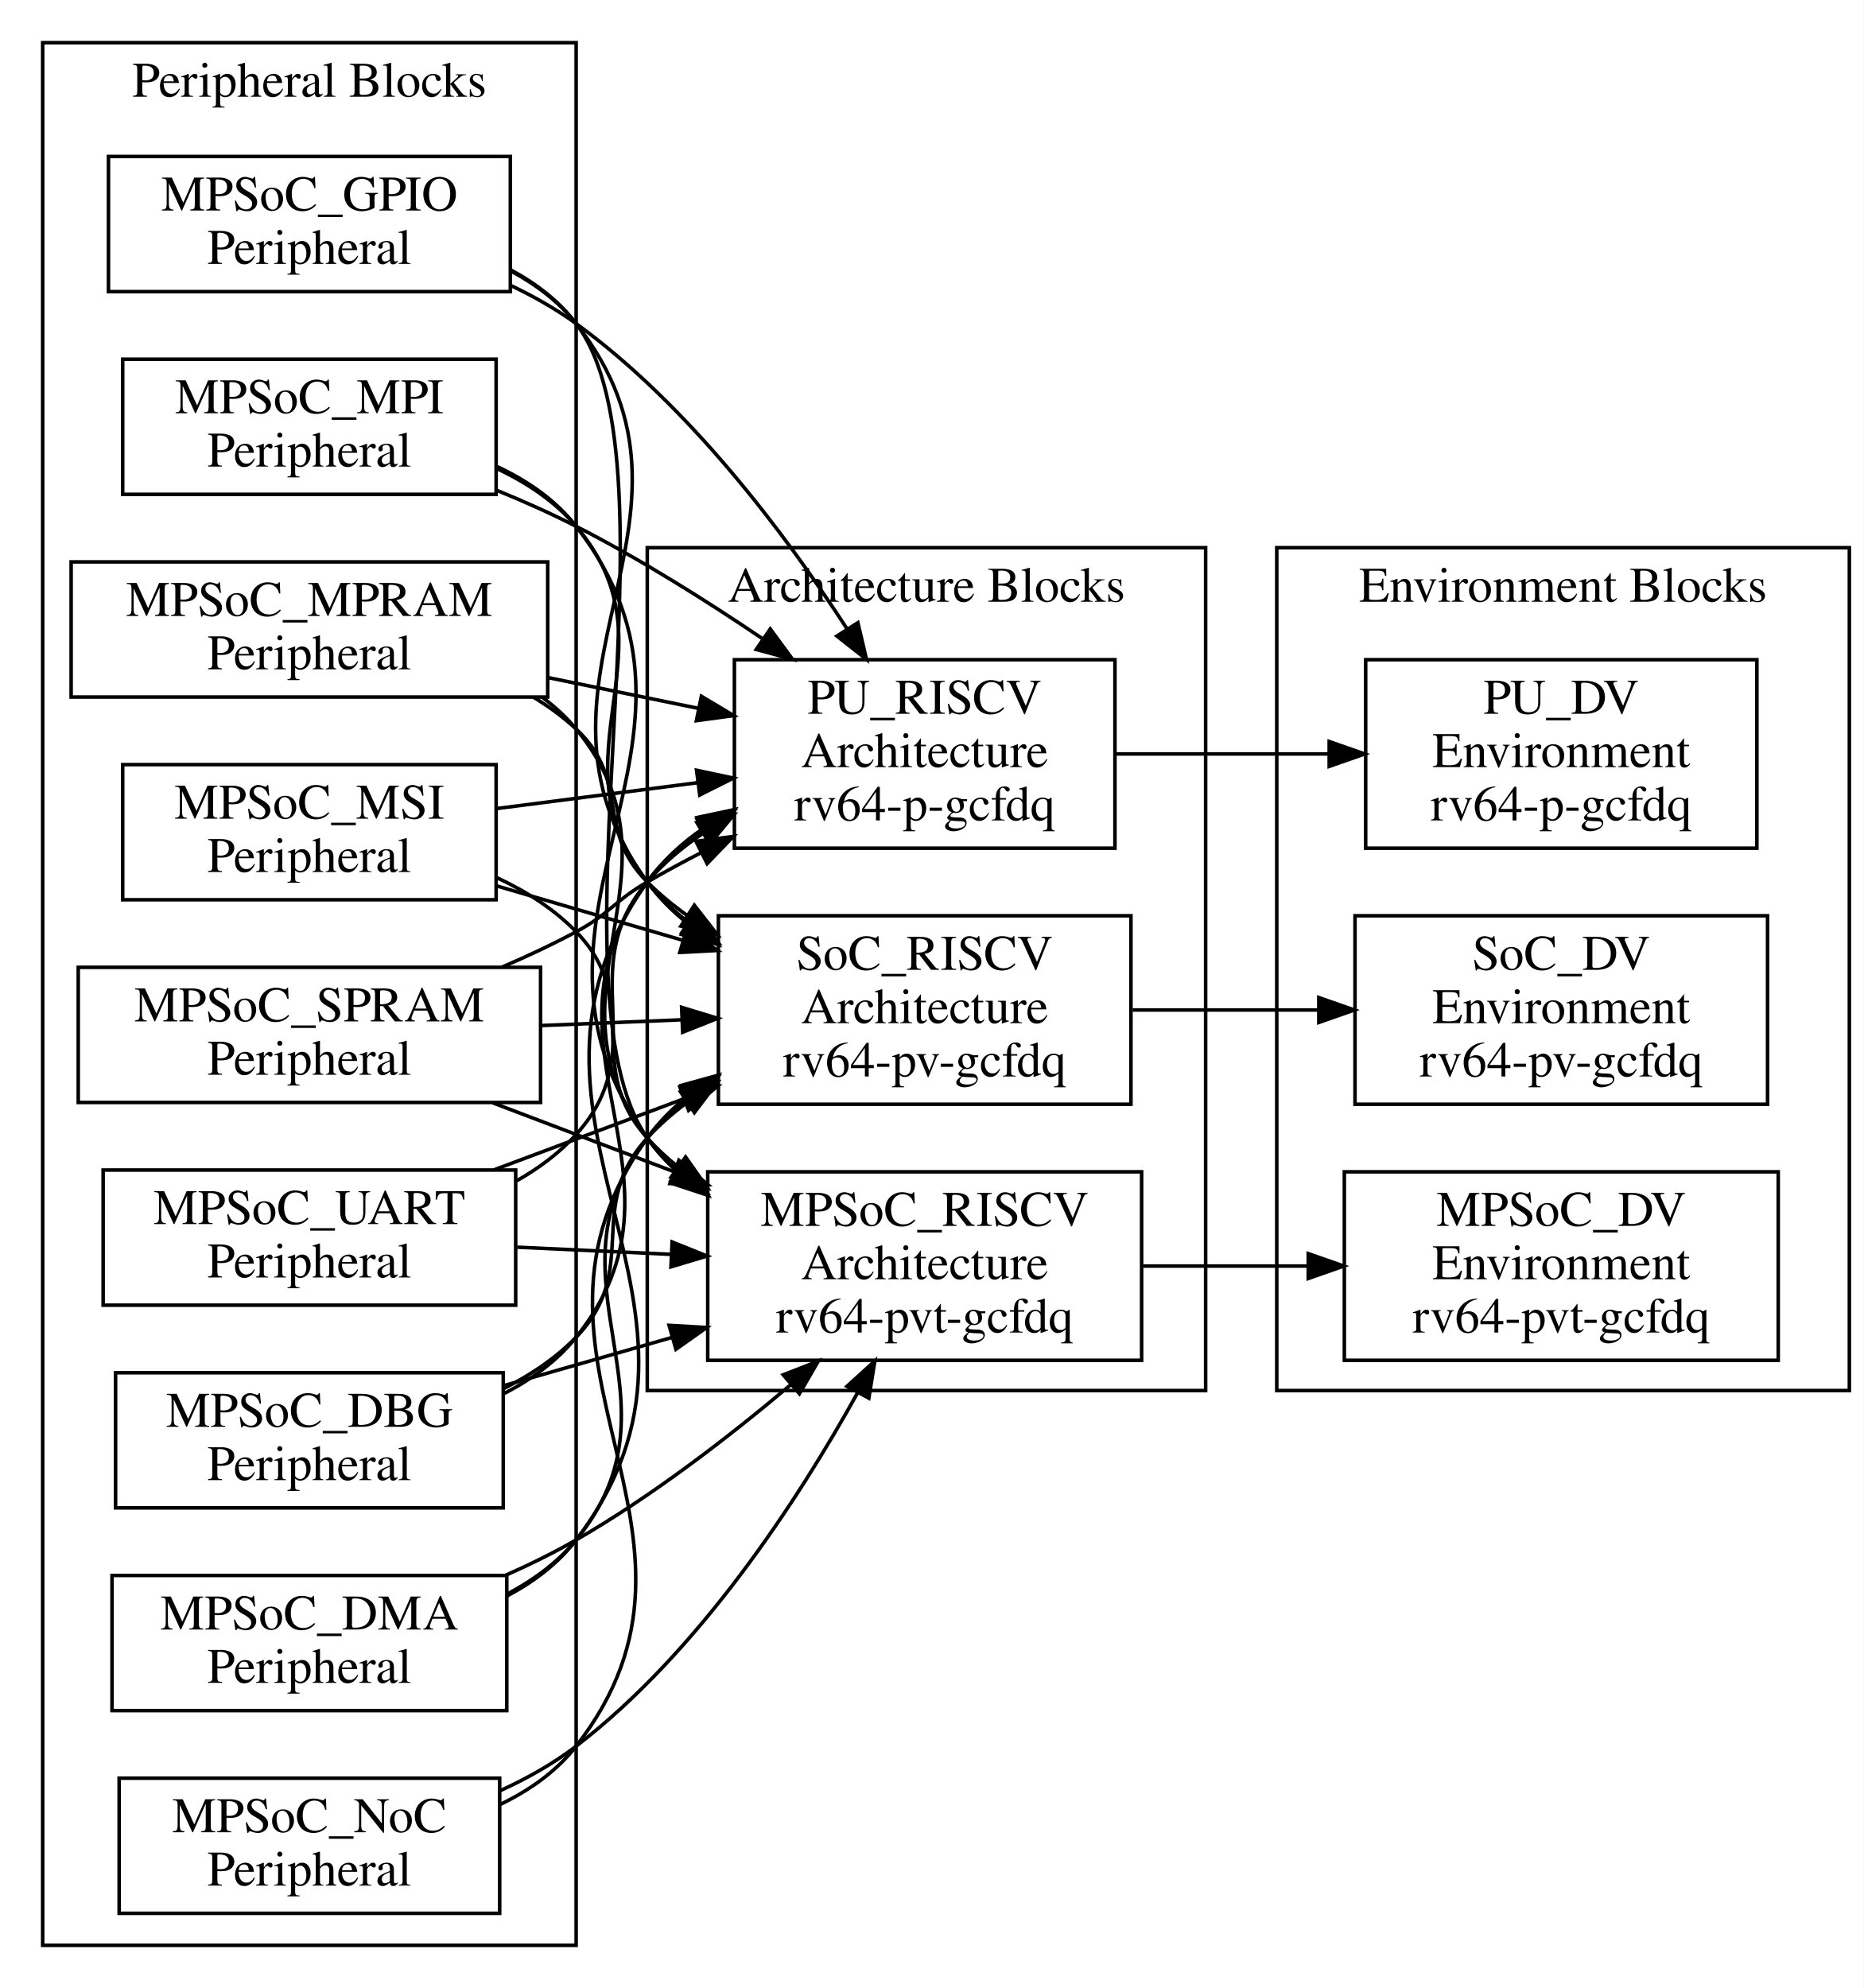
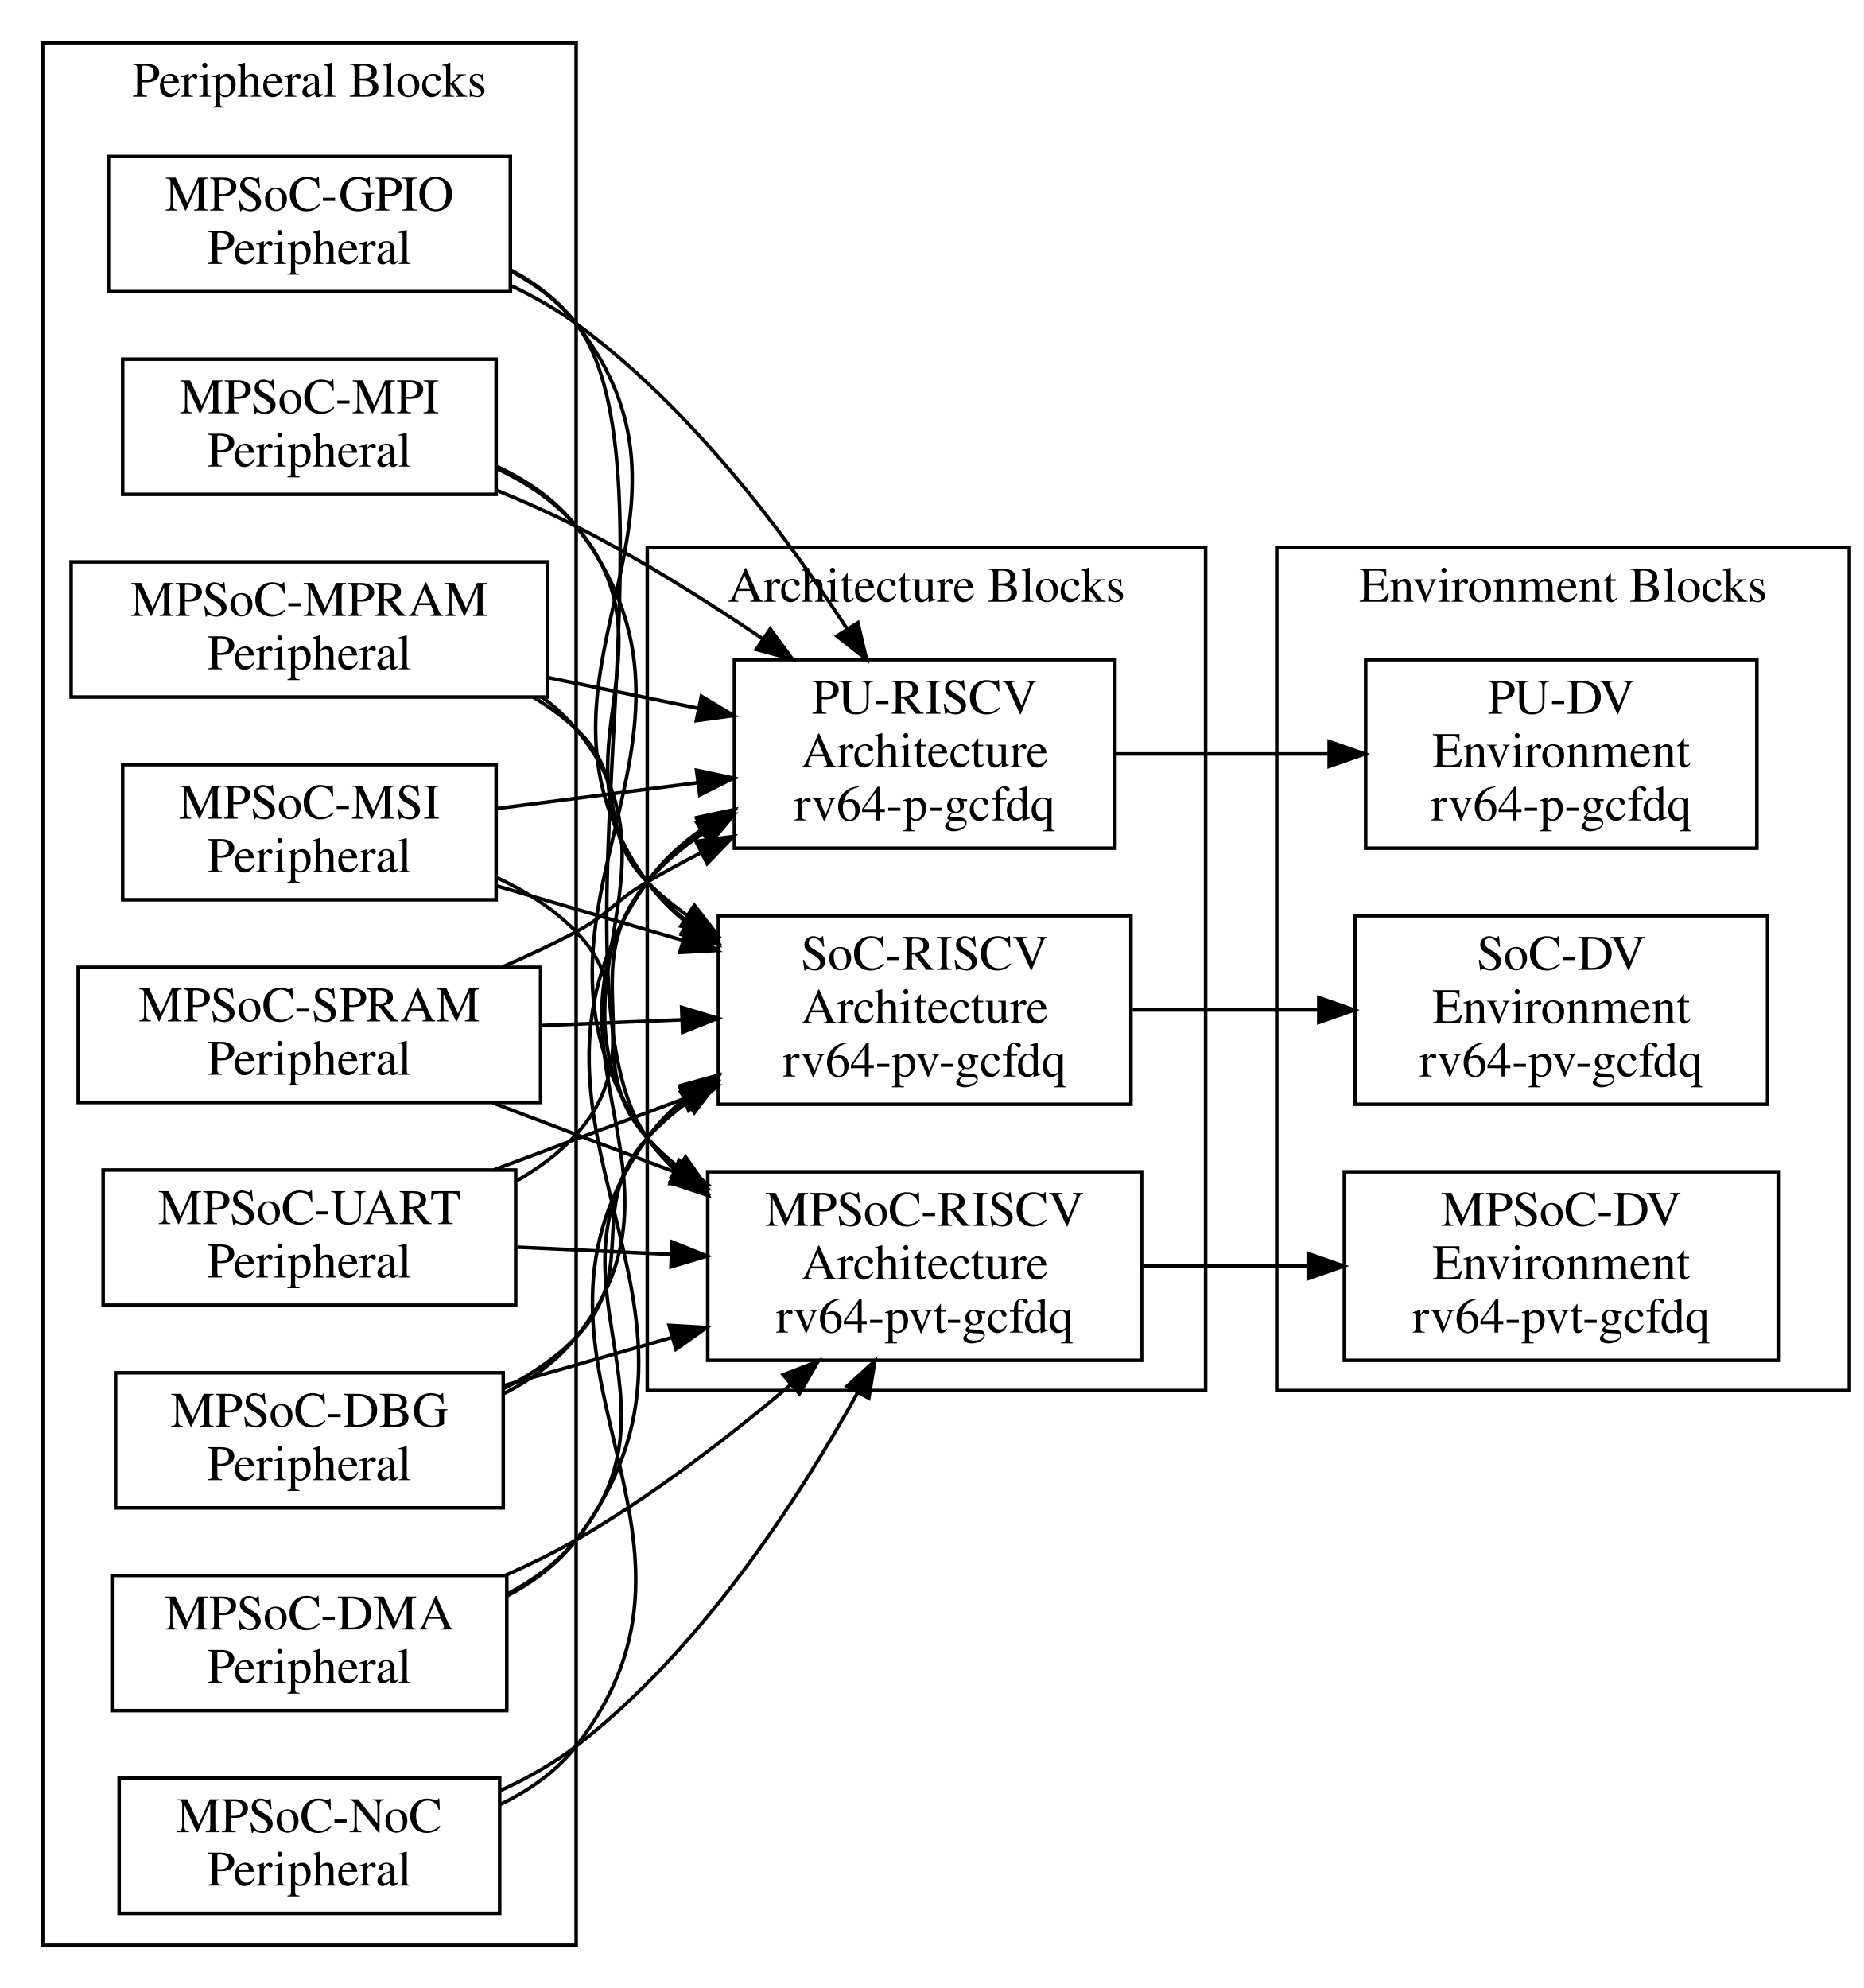
<svg xmlns="http://www.w3.org/2000/svg" width="524pt" height="559pt" viewBox="0.00 0.00 524.00 559.00">
  <g id="graph0" class="graph" transform="scale(1 1) rotate(0) translate(4 555)">
    <polygon fill="white" stroke="transparent" points="-4,4 -4,-555 520,-555 520,4 -4,4" />
    <g id="clust1" class="cluster">
      <polygon fill="none" stroke="black" points="8,-8 8,-543 158,-543 158,-8 8,-8" />
      <text text-anchor="middle" x="83" y="-527.8" font-family="Times,serif" font-size="14.00">Peripheral Blocks</text>
    </g>
    <g id="clust2" class="cluster">
      <polygon fill="none" stroke="black" points="178,-164 178,-401 335,-401 335,-164 178,-164" />
      <text text-anchor="middle" x="256.5" y="-385.8" font-family="Times,serif" font-size="14.00">Architecture Blocks</text>
    </g>
    <g id="clust3" class="cluster">
      <polygon fill="none" stroke="black" points="355,-164 355,-401 516,-401 516,-164 355,-164" />
      <text text-anchor="middle" x="435.5" y="-385.8" font-family="Times,serif" font-size="14.00">Environment Blocks</text>
    </g>
    <g id="node1" class="node">
      <polygon fill="none" stroke="black" points="28.5,-131 28.5,-169 137.5,-169 137.5,-131 28.5,-131" />
-       <text text-anchor="middle" x="83" y="-153.8" font-family="Times,serif" font-size="14.00">MPSoC_DBG</text>
+       <text text-anchor="middle" x="83" y="-153.8" font-family="Times,serif" font-size="14.00">MPSoC-DBG</text>
      <text text-anchor="middle" x="83" y="-138.8" font-family="Times,serif" font-size="14.00">Peripheral</text>
    </g>
    <g id="node10" class="node">
      <polygon fill="none" stroke="black" points="195,-172.5 195,-225.5 317,-225.5 317,-172.5 195,-172.5" />
-       <text text-anchor="middle" x="256" y="-210.3" font-family="Times,serif" font-size="14.00">MPSoC_RISCV</text>
+       <text text-anchor="middle" x="256" y="-210.3" font-family="Times,serif" font-size="14.00">MPSoC-RISCV</text>
      <text text-anchor="middle" x="256" y="-195.3" font-family="Times,serif" font-size="14.00">Architecture</text>
      <text text-anchor="middle" x="256" y="-180.3" font-family="Times,serif" font-size="14.00">rv64-pvt-gcfdq</text>
    </g>
    <g id="edge1" class="edge">
      <path fill="none" stroke="black" d="M137.64,-165.37C152.64,-169.67 169.18,-174.41 184.98,-178.94" />
      <polygon fill="black" stroke="black" points="184.13,-182.33 194.71,-181.72 186.06,-175.6 184.13,-182.33" />
    </g>
    <g id="node11" class="node">
      <polygon fill="none" stroke="black" points="198,-244.5 198,-297.5 314,-297.5 314,-244.5 198,-244.5" />
-       <text text-anchor="middle" x="256" y="-282.3" font-family="Times,serif" font-size="14.00">SoC_RISCV</text>
+       <text text-anchor="middle" x="256" y="-282.3" font-family="Times,serif" font-size="14.00">SoC-RISCV</text>
      <text text-anchor="middle" x="256" y="-267.3" font-family="Times,serif" font-size="14.00">Architecture</text>
      <text text-anchor="middle" x="256" y="-252.3" font-family="Times,serif" font-size="14.00">rv64-pv-gcfdq</text>
    </g>
    <g id="edge10" class="edge">
      <path fill="none" stroke="black" d="M137.57,-164.52C145.11,-168.31 152.24,-173.06 158,-179 176.4,-197.97 160.21,-215.45 178,-235 181.3,-238.63 185.05,-241.92 189.06,-244.91" />
      <polygon fill="black" stroke="black" points="187.36,-247.98 197.63,-250.61 191.24,-242.15 187.36,-247.98" />
    </g>
    <g id="node12" class="node">
      <polygon fill="none" stroke="black" points="202.5,-316.5 202.5,-369.5 309.5,-369.5 309.5,-316.5 202.5,-316.5" />
-       <text text-anchor="middle" x="256" y="-354.3" font-family="Times,serif" font-size="14.00">PU_RISCV</text>
+       <text text-anchor="middle" x="256" y="-354.3" font-family="Times,serif" font-size="14.00">PU-RISCV</text>
      <text text-anchor="middle" x="256" y="-339.3" font-family="Times,serif" font-size="14.00">Architecture</text>
      <text text-anchor="middle" x="256" y="-324.3" font-family="Times,serif" font-size="14.00">rv64-p-gcfdq</text>
    </g>
    <g id="edge19" class="edge">
      <path fill="none" stroke="black" d="M137.86,-163.22C145.55,-167.19 152.65,-172.33 158,-179 194.03,-223.91 143.42,-260.96 178,-307 182.23,-312.63 187.55,-317.41 193.42,-321.46" />
      <polygon fill="black" stroke="black" points="191.98,-324.68 202.34,-326.9 195.62,-318.71 191.98,-324.68" />
    </g>
    <g id="node2" class="node">
      <polygon fill="none" stroke="black" points="27.5,-74 27.5,-112 138.5,-112 138.5,-74 27.5,-74" />
-       <text text-anchor="middle" x="83" y="-96.8" font-family="Times,serif" font-size="14.00">MPSoC_DMA</text>
+       <text text-anchor="middle" x="83" y="-96.8" font-family="Times,serif" font-size="14.00">MPSoC-DMA</text>
      <text text-anchor="middle" x="83" y="-81.8" font-family="Times,serif" font-size="14.00">Peripheral</text>
    </g>
    <g id="edge2" class="edge">
      <path fill="none" stroke="black" d="M138.23,-112.08C145.04,-115.1 151.78,-118.42 158,-122 179.33,-134.28 200.98,-150.97 218.4,-165.68" />
      <polygon fill="black" stroke="black" points="216.22,-168.42 226.09,-172.27 220.77,-163.1 216.22,-168.42" />
    </g>
    <g id="edge11" class="edge">
      <path fill="none" stroke="black" d="M138.86,-106.9C146.13,-110.77 152.84,-115.7 158,-122 190.32,-161.46 146.96,-194.53 178,-235 181.23,-239.21 185.07,-242.95 189.29,-246.26" />
      <polygon fill="black" stroke="black" points="187.58,-249.33 197.8,-252.13 191.55,-243.57 187.58,-249.33" />
    </g>
    <g id="edge20" class="edge">
      <path fill="none" stroke="black" d="M138.5,-106.2C146.01,-110.16 152.89,-115.31 158,-122 208.21,-187.71 129.91,-239.72 178,-307 182.25,-312.94 187.73,-317.93 193.81,-322.12" />
      <polygon fill="black" stroke="black" points="192.06,-325.14 202.42,-327.34 195.69,-319.16 192.06,-325.14" />
    </g>
    <g id="node3" class="node">
      <polygon fill="none" stroke="black" points="26.5,-473 26.5,-511 139.5,-511 139.5,-473 26.5,-473" />
-       <text text-anchor="middle" x="83" y="-495.8" font-family="Times,serif" font-size="14.00">MPSoC_GPIO</text>
+       <text text-anchor="middle" x="83" y="-495.8" font-family="Times,serif" font-size="14.00">MPSoC-GPIO</text>
      <text text-anchor="middle" x="83" y="-480.8" font-family="Times,serif" font-size="14.00">Peripheral</text>
    </g>
    <g id="edge3" class="edge">
      <path fill="none" stroke="black" d="M139.69,-479.06C146.76,-475.26 153.19,-470.35 158,-464 188.84,-423.28 148.72,-276.86 178,-235 180.52,-231.39 183.5,-228.14 186.79,-225.21" />
      <polygon fill="black" stroke="black" points="189.19,-227.78 194.99,-218.92 184.93,-222.23 189.19,-227.78" />
    </g>
    <g id="edge12" class="edge">
      <path fill="none" stroke="black" d="M139.84,-478.69C146.79,-474.95 153.15,-470.15 158,-464 201.56,-408.77 136.55,-363.83 178,-307 181.26,-302.53 185.22,-298.59 189.6,-295.14" />
      <polygon fill="black" stroke="black" points="191.64,-297.98 197.88,-289.41 187.66,-292.22 191.64,-297.98" />
    </g>
    <g id="edge21" class="edge">
      <path fill="none" stroke="black" d="M139.84,-474.63C146.24,-471.57 152.44,-468.04 158,-464 189.7,-440.96 216.71,-405.01 234.11,-378.27" />
      <polygon fill="black" stroke="black" points="237.22,-379.91 239.64,-369.59 231.32,-376.15 237.22,-379.91" />
    </g>
    <g id="node4" class="node">
      <polygon fill="none" stroke="black" points="30.5,-416 30.5,-454 135.5,-454 135.5,-416 30.5,-416" />
-       <text text-anchor="middle" x="83" y="-438.8" font-family="Times,serif" font-size="14.00">MPSoC_MPI</text>
+       <text text-anchor="middle" x="83" y="-438.8" font-family="Times,serif" font-size="14.00">MPSoC-MPI</text>
      <text text-anchor="middle" x="83" y="-423.8" font-family="Times,serif" font-size="14.00">Peripheral</text>
    </g>
    <g id="edge4" class="edge">
      <path fill="none" stroke="black" d="M135.82,-423.79C144.34,-419.79 152.26,-414.37 158,-407 205.33,-346.32 133,-297.43 178,-235 180.52,-231.5 183.48,-228.33 186.73,-225.46" />
      <polygon fill="black" stroke="black" points="188.97,-228.14 194.79,-219.29 184.72,-222.59 188.97,-228.14" />
    </g>
    <g id="edge13" class="edge">
      <path fill="none" stroke="black" d="M135.72,-423.23C144.14,-419.28 152.05,-414.02 158,-407 187.31,-372.43 150.02,-342.65 178,-307 181.28,-302.83 185.15,-299.11 189.39,-295.82" />
      <polygon fill="black" stroke="black" points="191.65,-298.51 197.93,-289.98 187.7,-292.73 191.65,-298.51" />
    </g>
    <g id="edge22" class="edge">
      <path fill="none" stroke="black" d="M135.59,-417.17C143.23,-414.05 150.91,-410.63 158,-407 175.73,-397.94 194.22,-386.35 210.23,-375.52" />
      <polygon fill="black" stroke="black" points="212.58,-378.15 218.85,-369.61 208.63,-372.38 212.58,-378.15" />
    </g>
    <g id="node5" class="node">
      <polygon fill="none" stroke="black" points="16,-359 16,-397 150,-397 150,-359 16,-359" />
-       <text text-anchor="middle" x="83" y="-381.8" font-family="Times,serif" font-size="14.00">MPSoC_MPRAM</text>
+       <text text-anchor="middle" x="83" y="-381.8" font-family="Times,serif" font-size="14.00">MPSoC-MPRAM</text>
      <text text-anchor="middle" x="83" y="-366.8" font-family="Times,serif" font-size="14.00">Peripheral</text>
    </g>
    <g id="edge5" class="edge">
      <path fill="none" stroke="black" d="M148.39,-358.99C151.94,-356.37 155.2,-353.39 158,-350 191.05,-310.01 146.49,-276.21 178,-235 180.5,-231.73 183.37,-228.75 186.5,-226.02" />
      <polygon fill="black" stroke="black" points="188.88,-228.61 194.74,-219.78 184.66,-223.03 188.88,-228.61" />
    </g>
    <g id="edge14" class="edge">
      <path fill="none" stroke="black" d="M145.99,-358.96C150.31,-356.34 154.38,-353.37 158,-350 173.44,-335.65 163.11,-321.92 178,-307 181.4,-303.59 185.19,-300.46 189.21,-297.6" />
      <polygon fill="black" stroke="black" points="191.23,-300.47 197.74,-292.1 187.44,-294.58 191.23,-300.47" />
    </g>
    <g id="edge23" class="edge">
      <path fill="none" stroke="black" d="M150.11,-364.47C164.03,-361.62 178.67,-358.62 192.45,-355.8" />
      <polygon fill="black" stroke="black" points="193.21,-359.22 202.31,-353.79 191.81,-352.36 193.21,-359.22" />
    </g>
    <g id="node6" class="node">
      <polygon fill="none" stroke="black" points="30.5,-302 30.5,-340 135.5,-340 135.5,-302 30.5,-302" />
-       <text text-anchor="middle" x="83" y="-324.8" font-family="Times,serif" font-size="14.00">MPSoC_MSI</text>
+       <text text-anchor="middle" x="83" y="-324.8" font-family="Times,serif" font-size="14.00">MPSoC-MSI</text>
      <text text-anchor="middle" x="83" y="-309.8" font-family="Times,serif" font-size="14.00">Peripheral</text>
    </g>
    <g id="edge6" class="edge">
      <path fill="none" stroke="black" d="M135.73,-308.2C143.95,-304.36 151.78,-299.41 158,-293 176.99,-273.44 159.76,-255.27 178,-235 180.65,-232.06 183.58,-229.34 186.72,-226.83" />
      <polygon fill="black" stroke="black" points="188.77,-229.67 194.87,-221.01 184.7,-223.97 188.77,-229.67" />
    </g>
    <g id="edge15" class="edge">
      <path fill="none" stroke="black" d="M135.77,-305.86C152.12,-301.08 170.43,-295.73 187.71,-290.68" />
      <polygon fill="black" stroke="black" points="189.12,-293.91 197.74,-287.74 187.15,-287.19 189.12,-293.91" />
    </g>
    <g id="edge24" class="edge">
      <path fill="none" stroke="black" d="M135.77,-327.66C153.52,-329.94 173.58,-332.52 192.11,-334.91" />
      <polygon fill="black" stroke="black" points="191.86,-338.41 202.22,-336.21 192.75,-331.46 191.86,-338.41" />
    </g>
    <g id="node7" class="node">
      <polygon fill="none" stroke="black" points="29.5,-17 29.5,-55 136.5,-55 136.5,-17 29.5,-17" />
-       <text text-anchor="middle" x="83" y="-39.8" font-family="Times,serif" font-size="14.00">MPSoC_NoC</text>
+       <text text-anchor="middle" x="83" y="-39.8" font-family="Times,serif" font-size="14.00">MPSoC-NoC</text>
      <text text-anchor="middle" x="83" y="-24.8" font-family="Times,serif" font-size="14.00">Peripheral</text>
    </g>
    <g id="edge7" class="edge">
      <path fill="none" stroke="black" d="M136.6,-51.46C144.18,-54.92 151.57,-59.06 158,-64 192.75,-90.68 220.39,-133.18 237.14,-163.37" />
      <polygon fill="black" stroke="black" points="234.14,-165.18 241.99,-172.31 240.3,-161.85 234.14,-165.18" />
    </g>
    <g id="edge16" class="edge">
      <path fill="none" stroke="black" d="M136.56,-47.57C144.8,-51.53 152.42,-56.85 158,-64 205.08,-124.32 133.23,-172.94 178,-235 181.24,-239.49 185.18,-243.43 189.55,-246.9" />
      <polygon fill="black" stroke="black" points="187.6,-249.81 197.82,-252.63 191.59,-244.06 187.6,-249.81" />
    </g>
    <g id="node8" class="node">
      <polygon fill="none" stroke="black" points="18,-245 18,-283 148,-283 148,-245 18,-245" />
-       <text text-anchor="middle" x="83" y="-267.8" font-family="Times,serif" font-size="14.00">MPSoC_SPRAM</text>
+       <text text-anchor="middle" x="83" y="-267.8" font-family="Times,serif" font-size="14.00">MPSoC-SPRAM</text>
      <text text-anchor="middle" x="83" y="-252.8" font-family="Times,serif" font-size="14.00">Peripheral</text>
    </g>
    <g id="edge8" class="edge">
      <path fill="none" stroke="black" d="M134.56,-244.89C142.41,-241.92 150.42,-238.88 158,-236 166.88,-232.63 176.21,-229.07 185.44,-225.56" />
      <polygon fill="black" stroke="black" points="186.89,-228.75 194.99,-221.92 184.4,-222.21 186.89,-228.75" />
    </g>
    <g id="edge17" class="edge">
      <path fill="none" stroke="black" d="M148.16,-266.63C161.02,-267.15 174.57,-267.71 187.54,-268.24" />
      <polygon fill="black" stroke="black" points="187.66,-271.75 197.8,-268.66 187.95,-264.75 187.66,-271.75" />
    </g>
    <g id="edge25" class="edge">
      <path fill="none" stroke="black" d="M137.24,-283.1C144.34,-286.15 151.43,-289.48 158,-293 167.56,-298.13 168.61,-301.57 178,-307 182.79,-309.77 187.83,-312.5 192.94,-315.14" />
      <polygon fill="black" stroke="black" points="191.68,-318.43 202.19,-319.8 194.83,-312.17 191.68,-318.43" />
    </g>
    <g id="node9" class="node">
      <polygon fill="none" stroke="black" points="25,-188 25,-226 141,-226 141,-188 25,-188" />
-       <text text-anchor="middle" x="83" y="-210.8" font-family="Times,serif" font-size="14.00">MPSoC_UART</text>
+       <text text-anchor="middle" x="83" y="-210.8" font-family="Times,serif" font-size="14.00">MPSoC-UART</text>
      <text text-anchor="middle" x="83" y="-195.8" font-family="Times,serif" font-size="14.00">Peripheral</text>
    </g>
    <g id="edge9" class="edge">
      <path fill="none" stroke="black" d="M141.42,-204.31C155.24,-203.67 170.16,-202.97 184.5,-202.3" />
      <polygon fill="black" stroke="black" points="184.98,-205.78 194.81,-201.82 184.66,-198.79 184.98,-205.78" />
    </g>
    <g id="edge18" class="edge">
      <path fill="none" stroke="black" d="M134.84,-226.03C151.54,-232.28 170.36,-239.32 188.06,-245.95" />
      <polygon fill="black" stroke="black" points="187.17,-249.35 197.76,-249.58 189.62,-242.79 187.17,-249.35" />
    </g>
    <g id="edge26" class="edge">
      <path fill="none" stroke="black" d="M141.27,-222.97C147.5,-226.5 153.28,-230.78 158,-236 180.01,-260.3 156.78,-282.01 178,-307 182.43,-312.21 187.78,-316.72 193.57,-320.61" />
      <polygon fill="black" stroke="black" points="191.94,-323.71 202.32,-325.86 195.55,-317.71 191.94,-323.71" />
    </g>
    <g id="node13" class="node">
      <polygon fill="none" stroke="black" points="374,-172.5 374,-225.5 496,-225.5 496,-172.5 374,-172.5" />
-       <text text-anchor="middle" x="435" y="-210.3" font-family="Times,serif" font-size="14.00">MPSoC_DV</text>
+       <text text-anchor="middle" x="435" y="-210.3" font-family="Times,serif" font-size="14.00">MPSoC-DV</text>
      <text text-anchor="middle" x="435" y="-195.3" font-family="Times,serif" font-size="14.00">Environment</text>
      <text text-anchor="middle" x="435" y="-180.3" font-family="Times,serif" font-size="14.00">rv64-pvt-gcfdq</text>
    </g>
    <g id="edge29" class="edge">
      <path fill="none" stroke="black" d="M317.42,-199C332.23,-199 348.21,-199 363.45,-199" />
      <polygon fill="black" stroke="black" points="363.85,-202.5 373.85,-199 363.85,-195.5 363.85,-202.5" />
    </g>
    <g id="node14" class="node">
      <polygon fill="none" stroke="black" points="377,-244.5 377,-297.5 493,-297.5 493,-244.5 377,-244.5" />
-       <text text-anchor="middle" x="435" y="-282.3" font-family="Times,serif" font-size="14.00">SoC_DV</text>
+       <text text-anchor="middle" x="435" y="-282.3" font-family="Times,serif" font-size="14.00">SoC-DV</text>
      <text text-anchor="middle" x="435" y="-267.3" font-family="Times,serif" font-size="14.00">Environment</text>
      <text text-anchor="middle" x="435" y="-252.3" font-family="Times,serif" font-size="14.00">rv64-pv-gcfdq</text>
    </g>
    <g id="edge28" class="edge">
      <path fill="none" stroke="black" d="M314.47,-271C331.17,-271 349.57,-271 366.82,-271" />
      <polygon fill="black" stroke="black" points="366.82,-274.5 376.82,-271 366.82,-267.5 366.82,-274.5" />
    </g>
    <g id="node15" class="node">
      <polygon fill="none" stroke="black" points="380,-316.5 380,-369.5 490,-369.5 490,-316.5 380,-316.5" />
-       <text text-anchor="middle" x="435" y="-354.3" font-family="Times,serif" font-size="14.00">PU_DV</text>
+       <text text-anchor="middle" x="435" y="-354.3" font-family="Times,serif" font-size="14.00">PU-DV</text>
      <text text-anchor="middle" x="435" y="-339.3" font-family="Times,serif" font-size="14.00">Environment</text>
      <text text-anchor="middle" x="435" y="-324.3" font-family="Times,serif" font-size="14.00">rv64-p-gcfdq</text>
    </g>
    <g id="edge27" class="edge">
      <path fill="none" stroke="black" d="M309.63,-343C328.46,-343 349.9,-343 369.61,-343" />
      <polygon fill="black" stroke="black" points="369.74,-346.5 379.74,-343 369.74,-339.5 369.74,-346.5" />
    </g>
  </g>
</svg>
